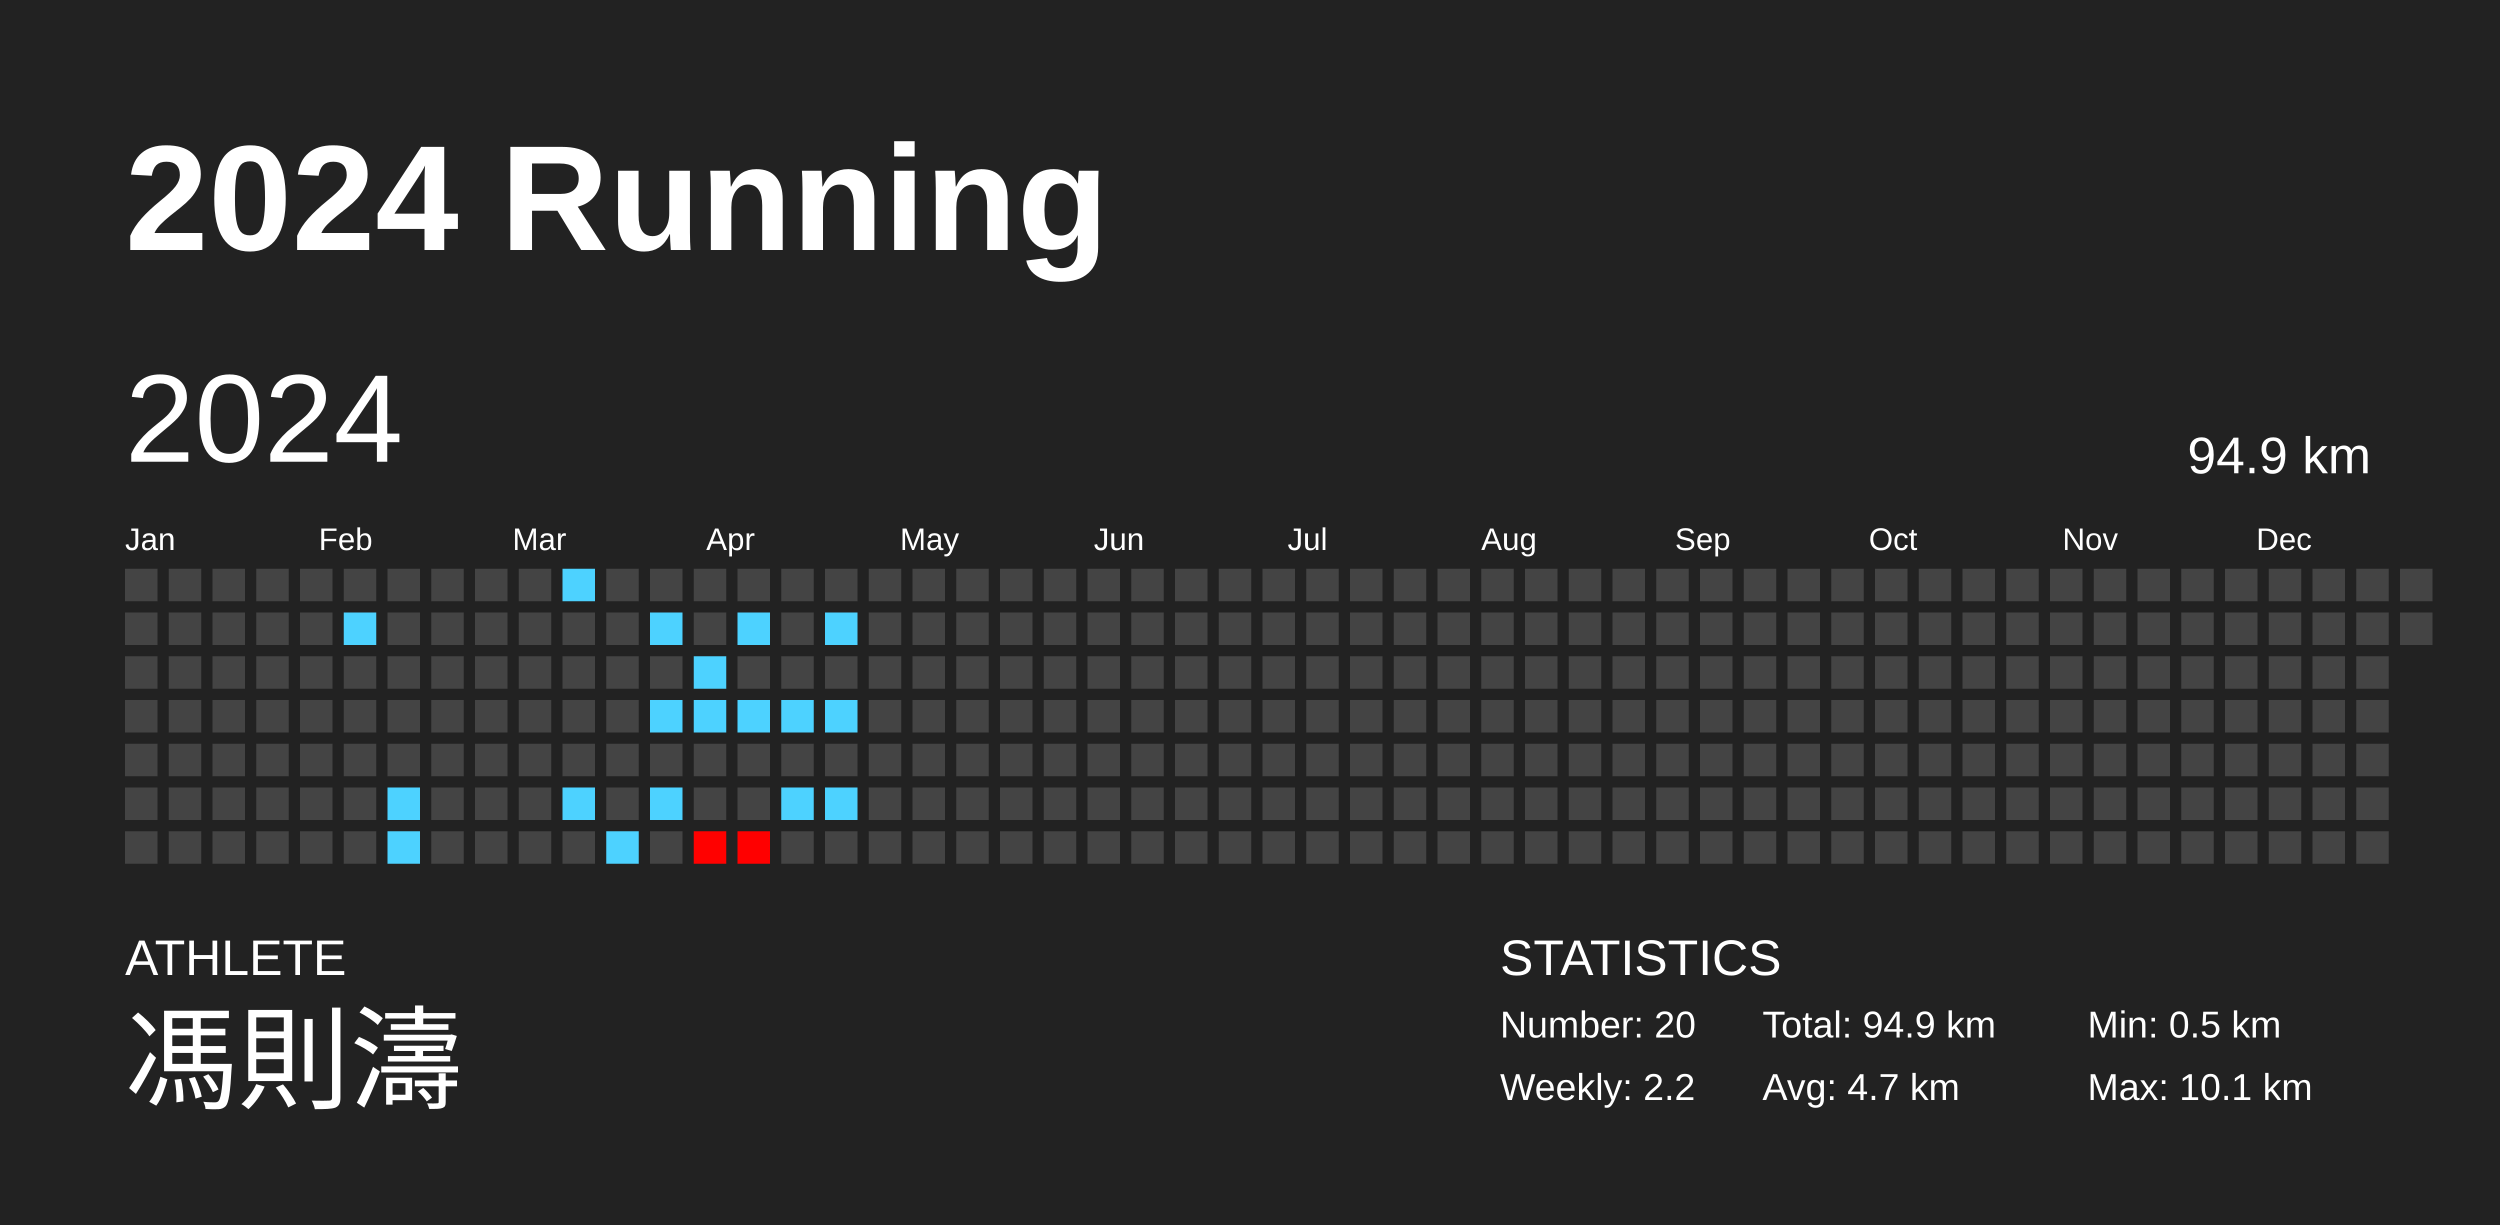
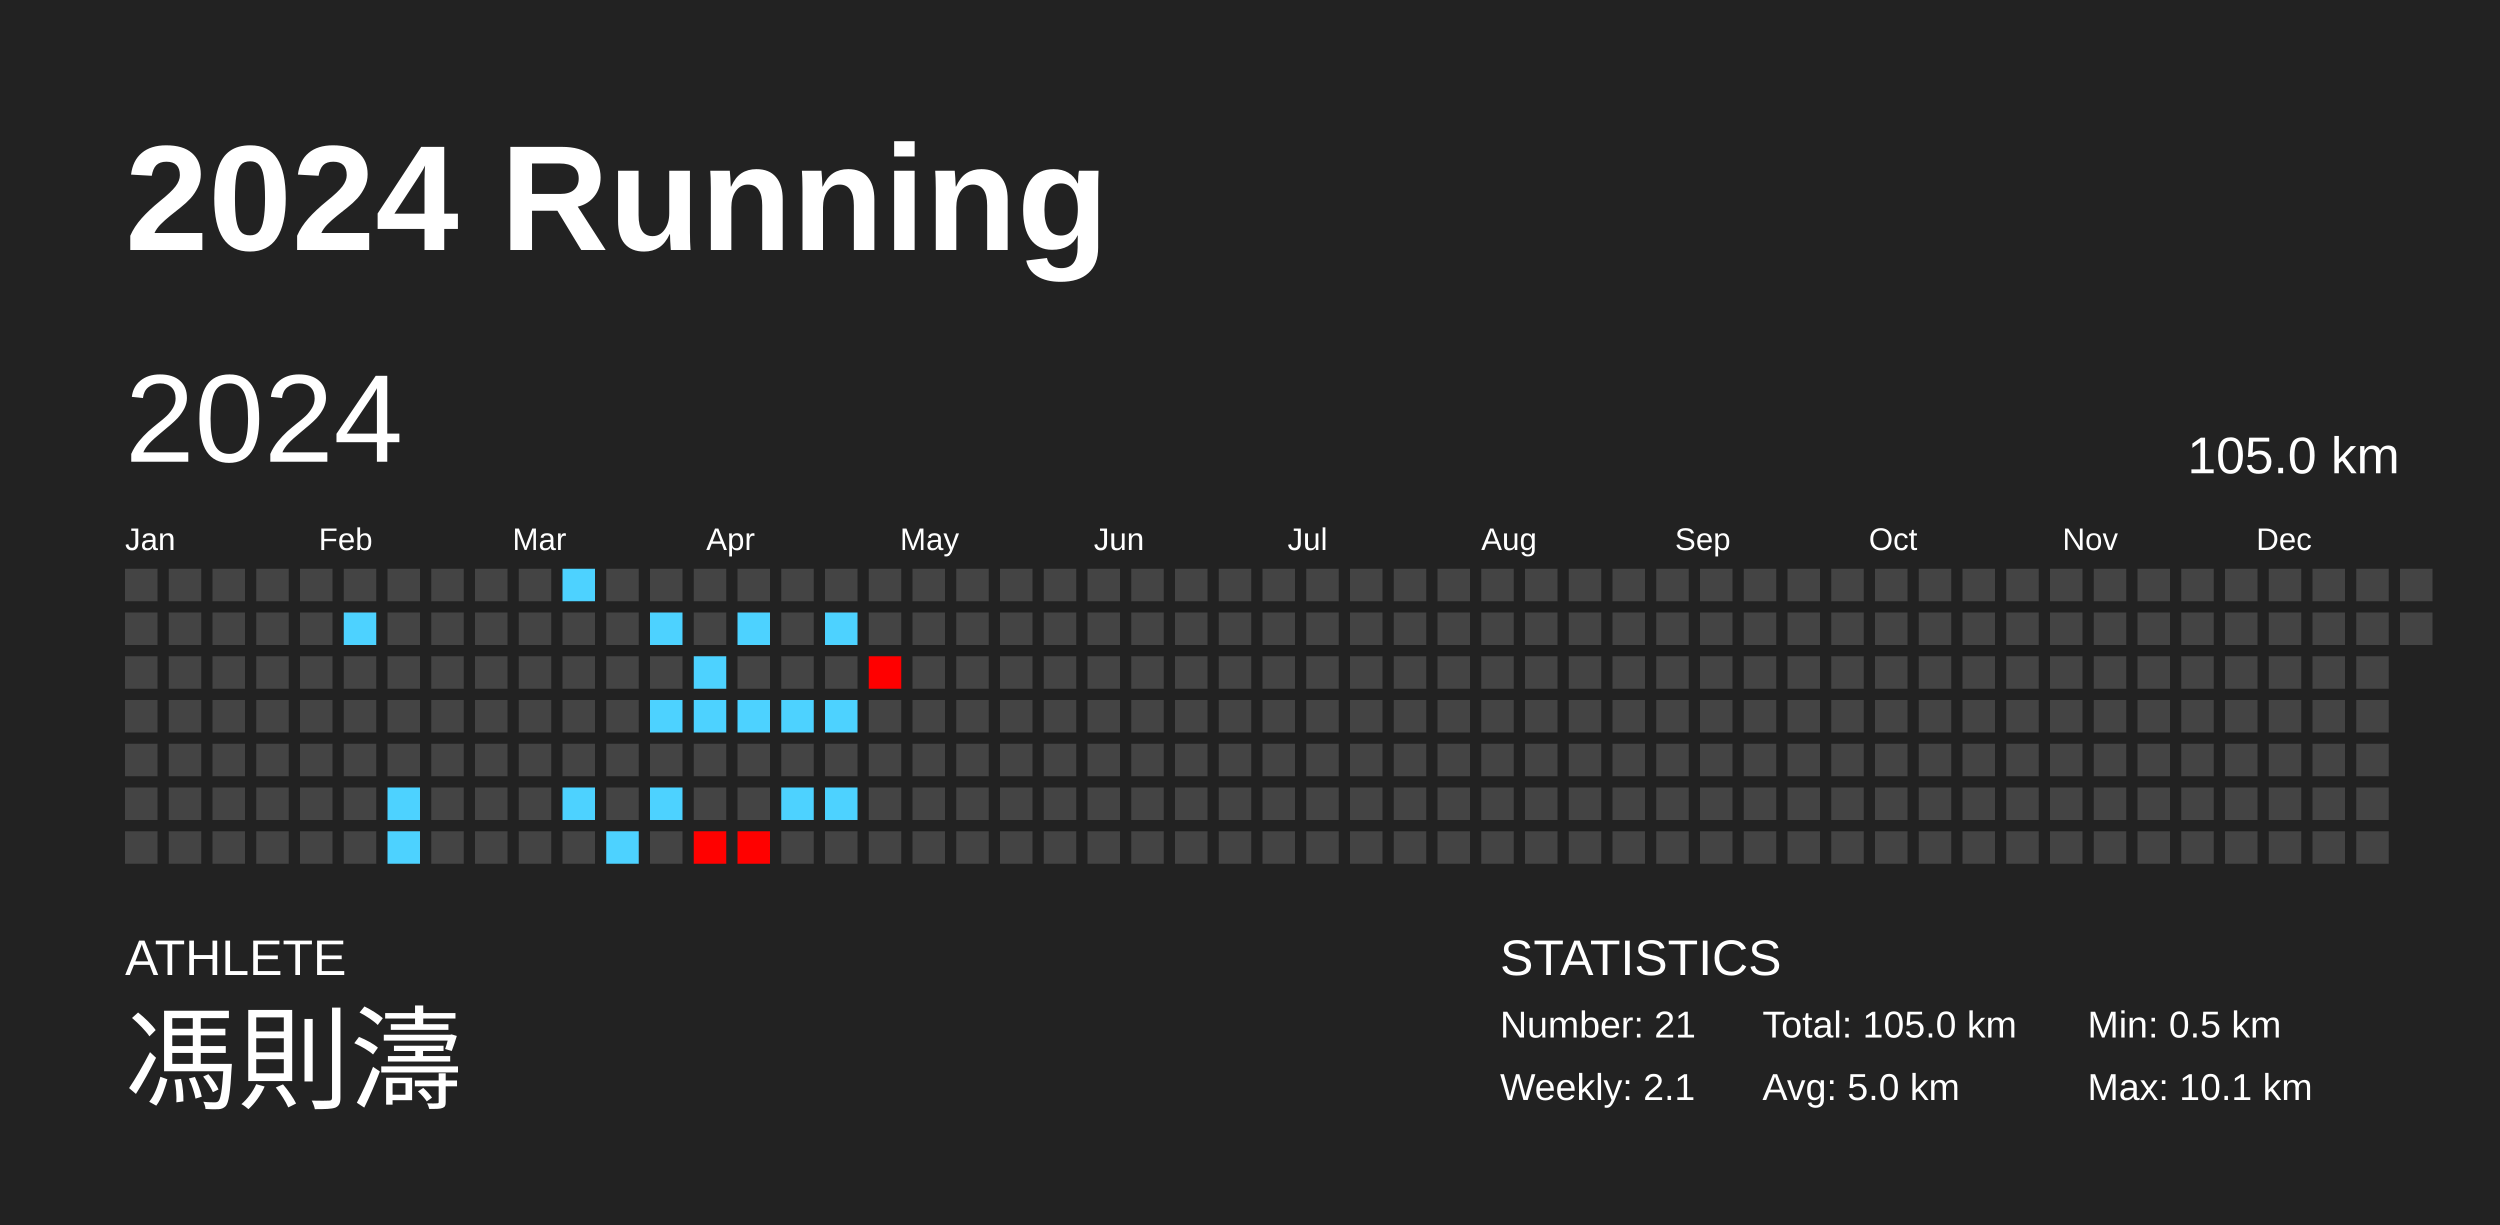
<svg xmlns="http://www.w3.org/2000/svg" baseProfile="full" height="98mm" version="1.1" viewBox="0,0,200,98" width="200mm">
  <defs />
  <rect fill="#222222" height="98" width="200" x="0" y="0" />
  <text fill="#FFFFFF" style="font-size:12px; font-family:Arial; font-weight:bold;" x="10" y="20">2024 Running</text>
  <text fill="#FFFFFF" style="font-size:4px; font-family:Arial" x="10" y="78">ATHLETE</text>
  <text fill="#FFFFFF" style="font-size:9px; font-family:Arial" x="10" y="88">馮則濤</text>
  <text fill="#FFFFFF" style="font-size:4px; font-family:Arial" x="120" y="78">STATISTICS</text>
-   <text fill="#FFFFFF" style="font-size:3px; font-family:Arial" x="120" y="83">Number: 20</text>
-   <text fill="#FFFFFF" style="font-size:3px; font-family:Arial" x="120" y="88">Weekly: 2.2</text>
-   <text fill="#FFFFFF" style="font-size:3px; font-family:Arial" x="141" y="83">Total: 94.9 km</text>
-   <text fill="#FFFFFF" style="font-size:3px; font-family:Arial" x="141" y="88">Avg: 4.7 km</text>
+   <text fill="#FFFFFF" style="font-size:3px; font-family:Arial" x="120" y="83">Number: 21</text>
+   <text fill="#FFFFFF" style="font-size:3px; font-family:Arial" x="120" y="88">Weekly: 2.1</text>
+   <text fill="#FFFFFF" style="font-size:3px; font-family:Arial" x="141" y="83">Total: 105.0 km</text>
+   <text fill="#FFFFFF" style="font-size:3px; font-family:Arial" x="141" y="88">Avg: 5.0 km</text>
  <text fill="#FFFFFF" style="font-size:3px; font-family:Arial" x="167" y="83">Min: 0.5 km</text>
  <text fill="#FFFFFF" style="font-size:3px; font-family:Arial" x="167" y="88">Max: 10.1 km</text>
  <text dominant-baseline="hanging" fill="#FFFFFF" style="font-size:10.0px; font-family:Arial;" x="10" y="30">2024</text>
-   <text dominant-baseline="hanging" fill="#FFFFFF" style="font-size:4.125px; font-family:Arial;" x="175" y="35">94.9 km</text>
+   <text dominant-baseline="hanging" fill="#FFFFFF" style="font-size:4.125px; font-family:Arial;" x="175" y="35">105.0 km</text>
  <text fill="#FFFFFF" style="font-size:2.5px; font-family:Arial" x="10.0" y="44">Jan</text>
  <text fill="#FFFFFF" style="font-size:2.5px; font-family:Arial" x="25.5" y="44">Feb</text>
  <text fill="#FFFFFF" style="font-size:2.5px; font-family:Arial" x="41.0" y="44">Mar</text>
  <text fill="#FFFFFF" style="font-size:2.5px; font-family:Arial" x="56.5" y="44">Apr</text>
  <text fill="#FFFFFF" style="font-size:2.5px; font-family:Arial" x="72.0" y="44">May</text>
  <text fill="#FFFFFF" style="font-size:2.5px; font-family:Arial" x="87.5" y="44">Jun</text>
  <text fill="#FFFFFF" style="font-size:2.5px; font-family:Arial" x="103.0" y="44">Jul</text>
  <text fill="#FFFFFF" style="font-size:2.5px; font-family:Arial" x="118.5" y="44">Aug</text>
  <text fill="#FFFFFF" style="font-size:2.5px; font-family:Arial" x="134.0" y="44">Sep</text>
  <text fill="#FFFFFF" style="font-size:2.5px; font-family:Arial" x="149.5" y="44">Oct</text>
  <text fill="#FFFFFF" style="font-size:2.5px; font-family:Arial" x="165.0" y="44">Nov</text>
  <text fill="#FFFFFF" style="font-size:2.5px; font-family:Arial" x="180.5" y="44">Dec</text>
  <rect fill="#444444" height="2.6" width="2.6" x="10.0" y="45.5" />
  <rect fill="#444444" height="2.6" width="2.6" x="10.0" y="49.0" />
  <rect fill="#444444" height="2.6" width="2.6" x="10.0" y="52.5" />
  <rect fill="#444444" height="2.6" width="2.6" x="10.0" y="56.0" />
  <rect fill="#444444" height="2.6" width="2.6" x="10.0" y="59.5" />
  <rect fill="#444444" height="2.6" width="2.6" x="10.0" y="63.0" />
  <rect fill="#444444" height="2.6" width="2.6" x="10.0" y="66.5" />
  <rect fill="#444444" height="2.6" width="2.6" x="13.5" y="45.5" />
  <rect fill="#444444" height="2.6" width="2.6" x="13.5" y="49.0" />
  <rect fill="#444444" height="2.6" width="2.6" x="13.5" y="52.5" />
  <rect fill="#444444" height="2.6" width="2.6" x="13.5" y="56.0" />
  <rect fill="#444444" height="2.6" width="2.6" x="13.5" y="59.5" />
  <rect fill="#444444" height="2.6" width="2.6" x="13.5" y="63.0" />
  <rect fill="#444444" height="2.6" width="2.6" x="13.5" y="66.5" />
  <rect fill="#444444" height="2.6" width="2.6" x="17.0" y="45.5" />
  <rect fill="#444444" height="2.6" width="2.6" x="17.0" y="49.0" />
  <rect fill="#444444" height="2.6" width="2.6" x="17.0" y="52.5" />
  <rect fill="#444444" height="2.6" width="2.6" x="17.0" y="56.0" />
  <rect fill="#444444" height="2.6" width="2.6" x="17.0" y="59.5" />
  <rect fill="#444444" height="2.6" width="2.6" x="17.0" y="63.0" />
  <rect fill="#444444" height="2.6" width="2.6" x="17.0" y="66.5" />
  <rect fill="#444444" height="2.6" width="2.6" x="20.5" y="45.5" />
  <rect fill="#444444" height="2.6" width="2.6" x="20.5" y="49.0" />
  <rect fill="#444444" height="2.6" width="2.6" x="20.5" y="52.5" />
  <rect fill="#444444" height="2.6" width="2.6" x="20.5" y="56.0" />
  <rect fill="#444444" height="2.6" width="2.6" x="20.5" y="59.5" />
  <rect fill="#444444" height="2.6" width="2.6" x="20.5" y="63.0" />
  <rect fill="#444444" height="2.6" width="2.6" x="20.5" y="66.5" />
  <rect fill="#444444" height="2.6" width="2.6" x="24.0" y="45.5" />
  <rect fill="#444444" height="2.6" width="2.6" x="24.0" y="49.0" />
  <rect fill="#444444" height="2.6" width="2.6" x="24.0" y="52.5" />
  <rect fill="#444444" height="2.6" width="2.6" x="24.0" y="56.0" />
  <rect fill="#444444" height="2.6" width="2.6" x="24.0" y="59.5" />
  <rect fill="#444444" height="2.6" width="2.6" x="24.0" y="63.0" />
  <rect fill="#444444" height="2.6" width="2.6" x="24.0" y="66.5" />
  <rect fill="#444444" height="2.6" width="2.6" x="27.5" y="45.5" />
  <rect fill="#4dd2ff" height="2.6" width="2.6" x="27.5" y="49.0" />
  <rect fill="#444444" height="2.6" width="2.6" x="27.5" y="52.5" />
  <rect fill="#444444" height="2.6" width="2.6" x="27.5" y="56.0" />
  <rect fill="#444444" height="2.6" width="2.6" x="27.5" y="59.5" />
  <rect fill="#444444" height="2.6" width="2.6" x="27.5" y="63.0" />
  <rect fill="#444444" height="2.6" width="2.6" x="27.5" y="66.5" />
  <rect fill="#444444" height="2.6" width="2.6" x="31.0" y="45.5" />
  <rect fill="#444444" height="2.6" width="2.6" x="31.0" y="49.0" />
  <rect fill="#444444" height="2.6" width="2.6" x="31.0" y="52.5" />
  <rect fill="#444444" height="2.6" width="2.6" x="31.0" y="56.0" />
  <rect fill="#444444" height="2.6" width="2.6" x="31.0" y="59.5" />
  <rect fill="#4dd2ff" height="2.6" width="2.6" x="31.0" y="63.0" />
  <rect fill="#4dd2ff" height="2.6" width="2.6" x="31.0" y="66.5" />
  <rect fill="#444444" height="2.6" width="2.6" x="34.5" y="45.5" />
  <rect fill="#444444" height="2.6" width="2.6" x="34.5" y="49.0" />
  <rect fill="#444444" height="2.6" width="2.6" x="34.5" y="52.5" />
  <rect fill="#444444" height="2.6" width="2.6" x="34.5" y="56.0" />
  <rect fill="#444444" height="2.6" width="2.6" x="34.5" y="59.5" />
  <rect fill="#444444" height="2.6" width="2.6" x="34.5" y="63.0" />
  <rect fill="#444444" height="2.6" width="2.6" x="34.5" y="66.5" />
  <rect fill="#444444" height="2.6" width="2.6" x="38.0" y="45.5" />
  <rect fill="#444444" height="2.6" width="2.6" x="38.0" y="49.0" />
  <rect fill="#444444" height="2.6" width="2.6" x="38.0" y="52.5" />
  <rect fill="#444444" height="2.6" width="2.6" x="38.0" y="56.0" />
  <rect fill="#444444" height="2.6" width="2.6" x="38.0" y="59.5" />
  <rect fill="#444444" height="2.6" width="2.6" x="38.0" y="63.0" />
  <rect fill="#444444" height="2.6" width="2.6" x="38.0" y="66.5" />
  <rect fill="#444444" height="2.6" width="2.6" x="41.5" y="45.5" />
  <rect fill="#444444" height="2.6" width="2.6" x="41.5" y="49.0" />
  <rect fill="#444444" height="2.6" width="2.6" x="41.5" y="52.5" />
  <rect fill="#444444" height="2.6" width="2.6" x="41.5" y="56.0" />
  <rect fill="#444444" height="2.6" width="2.6" x="41.5" y="59.5" />
  <rect fill="#444444" height="2.6" width="2.6" x="41.5" y="63.0" />
  <rect fill="#444444" height="2.6" width="2.6" x="41.5" y="66.5" />
  <rect fill="#4dd2ff" height="2.6" width="2.6" x="45.0" y="45.5" />
  <rect fill="#444444" height="2.6" width="2.6" x="45.0" y="49.0" />
  <rect fill="#444444" height="2.6" width="2.6" x="45.0" y="52.5" />
  <rect fill="#444444" height="2.6" width="2.6" x="45.0" y="56.0" />
  <rect fill="#444444" height="2.6" width="2.6" x="45.0" y="59.5" />
  <rect fill="#4dd2ff" height="2.6" width="2.6" x="45.0" y="63.0" />
  <rect fill="#444444" height="2.6" width="2.6" x="45.0" y="66.5" />
  <rect fill="#444444" height="2.6" width="2.6" x="48.5" y="45.5" />
  <rect fill="#444444" height="2.6" width="2.6" x="48.5" y="49.0" />
  <rect fill="#444444" height="2.6" width="2.6" x="48.5" y="52.5" />
  <rect fill="#444444" height="2.6" width="2.6" x="48.5" y="56.0" />
  <rect fill="#444444" height="2.6" width="2.6" x="48.5" y="59.5" />
  <rect fill="#444444" height="2.6" width="2.6" x="48.5" y="63.0" />
  <rect fill="#4dd2ff" height="2.6" width="2.6" x="48.5" y="66.5" />
  <rect fill="#444444" height="2.6" width="2.6" x="52.0" y="45.5" />
  <rect fill="#4dd2ff" height="2.6" width="2.6" x="52.0" y="49.0" />
  <rect fill="#444444" height="2.6" width="2.6" x="52.0" y="52.5" />
  <rect fill="#4dd2ff" height="2.6" width="2.6" x="52.0" y="56.0" />
  <rect fill="#444444" height="2.6" width="2.6" x="52.0" y="59.5" />
  <rect fill="#4dd2ff" height="2.6" width="2.6" x="52.0" y="63.0" />
  <rect fill="#444444" height="2.6" width="2.6" x="52.0" y="66.5" />
  <rect fill="#444444" height="2.6" width="2.6" x="55.5" y="45.5" />
  <rect fill="#444444" height="2.6" width="2.6" x="55.5" y="49.0" />
  <rect fill="#4dd2ff" height="2.6" width="2.6" x="55.5" y="52.5" />
  <rect fill="#4dd2ff" height="2.6" width="2.6" x="55.5" y="56.0" />
  <rect fill="#444444" height="2.6" width="2.6" x="55.5" y="59.5" />
  <rect fill="#444444" height="2.6" width="2.6" x="55.5" y="63.0" />
  <rect fill="#ff0100" height="2.6" width="2.6" x="55.5" y="66.5" />
  <rect fill="#444444" height="2.6" width="2.6" x="59.0" y="45.5" />
  <rect fill="#4dd2ff" height="2.6" width="2.6" x="59.0" y="49.0" />
  <rect fill="#444444" height="2.6" width="2.6" x="59.0" y="52.5" />
  <rect fill="#4dd2ff" height="2.6" width="2.6" x="59.0" y="56.0" />
  <rect fill="#444444" height="2.6" width="2.6" x="59.0" y="59.5" />
  <rect fill="#444444" height="2.6" width="2.6" x="59.0" y="63.0" />
-   <rect fill="#ff0000" height="2.6" width="2.6" x="59.0" y="66.5" />
+   <rect fill="#ff0100" height="2.6" width="2.6" x="59.0" y="66.5" />
  <rect fill="#444444" height="2.6" width="2.6" x="62.5" y="45.5" />
  <rect fill="#444444" height="2.6" width="2.6" x="62.5" y="49.0" />
  <rect fill="#444444" height="2.6" width="2.6" x="62.5" y="52.5" />
  <rect fill="#4dd2ff" height="2.6" width="2.6" x="62.5" y="56.0" />
  <rect fill="#444444" height="2.6" width="2.6" x="62.5" y="59.5" />
  <rect fill="#4dd2ff" height="2.6" width="2.6" x="62.5" y="63.0" />
  <rect fill="#444444" height="2.6" width="2.6" x="62.5" y="66.5" />
  <rect fill="#444444" height="2.6" width="2.6" x="66.0" y="45.5" />
  <rect fill="#4dd2ff" height="2.6" width="2.6" x="66.0" y="49.0" />
  <rect fill="#444444" height="2.6" width="2.6" x="66.0" y="52.5" />
  <rect fill="#4dd2ff" height="2.6" width="2.6" x="66.0" y="56.0" />
  <rect fill="#444444" height="2.6" width="2.6" x="66.0" y="59.5" />
  <rect fill="#4dd2ff" height="2.6" width="2.6" x="66.0" y="63.0" />
  <rect fill="#444444" height="2.6" width="2.6" x="66.0" y="66.5" />
  <rect fill="#444444" height="2.6" width="2.6" x="69.5" y="45.5" />
  <rect fill="#444444" height="2.6" width="2.6" x="69.5" y="49.0" />
-   <rect fill="#444444" height="2.6" width="2.6" x="69.5" y="52.5" />
+   <rect fill="#ff0000" height="2.6" width="2.6" x="69.5" y="52.5" />
  <rect fill="#444444" height="2.6" width="2.6" x="69.5" y="56.0" />
  <rect fill="#444444" height="2.6" width="2.6" x="69.5" y="59.5" />
  <rect fill="#444444" height="2.6" width="2.6" x="69.5" y="63.0" />
  <rect fill="#444444" height="2.6" width="2.6" x="69.5" y="66.5" />
  <rect fill="#444444" height="2.6" width="2.6" x="73.0" y="45.5" />
  <rect fill="#444444" height="2.6" width="2.6" x="73.0" y="49.0" />
  <rect fill="#444444" height="2.6" width="2.6" x="73.0" y="52.5" />
  <rect fill="#444444" height="2.6" width="2.6" x="73.0" y="56.0" />
  <rect fill="#444444" height="2.6" width="2.6" x="73.0" y="59.5" />
  <rect fill="#444444" height="2.6" width="2.6" x="73.0" y="63.0" />
  <rect fill="#444444" height="2.6" width="2.6" x="73.0" y="66.5" />
  <rect fill="#444444" height="2.6" width="2.6" x="76.5" y="45.5" />
  <rect fill="#444444" height="2.6" width="2.6" x="76.5" y="49.0" />
  <rect fill="#444444" height="2.6" width="2.6" x="76.5" y="52.5" />
  <rect fill="#444444" height="2.6" width="2.6" x="76.5" y="56.0" />
  <rect fill="#444444" height="2.6" width="2.6" x="76.5" y="59.5" />
  <rect fill="#444444" height="2.6" width="2.6" x="76.5" y="63.0" />
  <rect fill="#444444" height="2.6" width="2.6" x="76.5" y="66.5" />
  <rect fill="#444444" height="2.6" width="2.6" x="80.0" y="45.5" />
  <rect fill="#444444" height="2.6" width="2.6" x="80.0" y="49.0" />
  <rect fill="#444444" height="2.6" width="2.6" x="80.0" y="52.5" />
  <rect fill="#444444" height="2.6" width="2.6" x="80.0" y="56.0" />
  <rect fill="#444444" height="2.6" width="2.6" x="80.0" y="59.5" />
  <rect fill="#444444" height="2.6" width="2.6" x="80.0" y="63.0" />
  <rect fill="#444444" height="2.6" width="2.6" x="80.0" y="66.5" />
  <rect fill="#444444" height="2.6" width="2.6" x="83.5" y="45.5" />
  <rect fill="#444444" height="2.6" width="2.6" x="83.5" y="49.0" />
  <rect fill="#444444" height="2.6" width="2.6" x="83.5" y="52.5" />
  <rect fill="#444444" height="2.6" width="2.6" x="83.5" y="56.0" />
  <rect fill="#444444" height="2.6" width="2.6" x="83.5" y="59.5" />
  <rect fill="#444444" height="2.6" width="2.6" x="83.5" y="63.0" />
  <rect fill="#444444" height="2.6" width="2.6" x="83.5" y="66.5" />
  <rect fill="#444444" height="2.6" width="2.6" x="87.0" y="45.5" />
  <rect fill="#444444" height="2.6" width="2.6" x="87.0" y="49.0" />
  <rect fill="#444444" height="2.6" width="2.6" x="87.0" y="52.5" />
  <rect fill="#444444" height="2.6" width="2.6" x="87.0" y="56.0" />
  <rect fill="#444444" height="2.6" width="2.6" x="87.0" y="59.5" />
  <rect fill="#444444" height="2.6" width="2.6" x="87.0" y="63.0" />
  <rect fill="#444444" height="2.6" width="2.6" x="87.0" y="66.5" />
  <rect fill="#444444" height="2.6" width="2.6" x="90.5" y="45.5" />
  <rect fill="#444444" height="2.6" width="2.6" x="90.5" y="49.0" />
  <rect fill="#444444" height="2.6" width="2.6" x="90.5" y="52.5" />
  <rect fill="#444444" height="2.6" width="2.6" x="90.5" y="56.0" />
  <rect fill="#444444" height="2.6" width="2.6" x="90.5" y="59.5" />
  <rect fill="#444444" height="2.6" width="2.6" x="90.5" y="63.0" />
  <rect fill="#444444" height="2.6" width="2.6" x="90.5" y="66.5" />
  <rect fill="#444444" height="2.6" width="2.6" x="94.0" y="45.5" />
  <rect fill="#444444" height="2.6" width="2.6" x="94.0" y="49.0" />
  <rect fill="#444444" height="2.6" width="2.6" x="94.0" y="52.5" />
  <rect fill="#444444" height="2.6" width="2.6" x="94.0" y="56.0" />
  <rect fill="#444444" height="2.6" width="2.6" x="94.0" y="59.5" />
  <rect fill="#444444" height="2.6" width="2.6" x="94.0" y="63.0" />
  <rect fill="#444444" height="2.6" width="2.6" x="94.0" y="66.5" />
  <rect fill="#444444" height="2.6" width="2.6" x="97.5" y="45.5" />
  <rect fill="#444444" height="2.6" width="2.6" x="97.5" y="49.0" />
  <rect fill="#444444" height="2.6" width="2.6" x="97.5" y="52.5" />
  <rect fill="#444444" height="2.6" width="2.6" x="97.5" y="56.0" />
  <rect fill="#444444" height="2.6" width="2.6" x="97.5" y="59.5" />
  <rect fill="#444444" height="2.6" width="2.6" x="97.5" y="63.0" />
  <rect fill="#444444" height="2.6" width="2.6" x="97.5" y="66.5" />
  <rect fill="#444444" height="2.6" width="2.6" x="101.0" y="45.5" />
  <rect fill="#444444" height="2.6" width="2.6" x="101.0" y="49.0" />
  <rect fill="#444444" height="2.6" width="2.6" x="101.0" y="52.5" />
  <rect fill="#444444" height="2.6" width="2.6" x="101.0" y="56.0" />
  <rect fill="#444444" height="2.6" width="2.6" x="101.0" y="59.5" />
  <rect fill="#444444" height="2.6" width="2.6" x="101.0" y="63.0" />
  <rect fill="#444444" height="2.6" width="2.6" x="101.0" y="66.5" />
  <rect fill="#444444" height="2.6" width="2.6" x="104.5" y="45.5" />
  <rect fill="#444444" height="2.6" width="2.6" x="104.5" y="49.0" />
  <rect fill="#444444" height="2.6" width="2.6" x="104.5" y="52.5" />
  <rect fill="#444444" height="2.6" width="2.6" x="104.5" y="56.0" />
  <rect fill="#444444" height="2.6" width="2.6" x="104.5" y="59.5" />
  <rect fill="#444444" height="2.6" width="2.6" x="104.5" y="63.0" />
  <rect fill="#444444" height="2.6" width="2.6" x="104.5" y="66.5" />
  <rect fill="#444444" height="2.6" width="2.6" x="108.0" y="45.5" />
  <rect fill="#444444" height="2.6" width="2.6" x="108.0" y="49.0" />
  <rect fill="#444444" height="2.6" width="2.6" x="108.0" y="52.5" />
  <rect fill="#444444" height="2.6" width="2.6" x="108.0" y="56.0" />
  <rect fill="#444444" height="2.6" width="2.6" x="108.0" y="59.5" />
  <rect fill="#444444" height="2.6" width="2.6" x="108.0" y="63.0" />
  <rect fill="#444444" height="2.6" width="2.6" x="108.0" y="66.5" />
  <rect fill="#444444" height="2.6" width="2.6" x="111.5" y="45.5" />
  <rect fill="#444444" height="2.6" width="2.6" x="111.5" y="49.0" />
  <rect fill="#444444" height="2.6" width="2.6" x="111.5" y="52.5" />
  <rect fill="#444444" height="2.6" width="2.6" x="111.5" y="56.0" />
  <rect fill="#444444" height="2.6" width="2.6" x="111.5" y="59.5" />
  <rect fill="#444444" height="2.6" width="2.6" x="111.5" y="63.0" />
  <rect fill="#444444" height="2.6" width="2.6" x="111.5" y="66.5" />
  <rect fill="#444444" height="2.6" width="2.6" x="115.0" y="45.5" />
  <rect fill="#444444" height="2.6" width="2.6" x="115.0" y="49.0" />
  <rect fill="#444444" height="2.6" width="2.6" x="115.0" y="52.5" />
  <rect fill="#444444" height="2.6" width="2.6" x="115.0" y="56.0" />
  <rect fill="#444444" height="2.6" width="2.6" x="115.0" y="59.5" />
  <rect fill="#444444" height="2.6" width="2.6" x="115.0" y="63.0" />
  <rect fill="#444444" height="2.6" width="2.6" x="115.0" y="66.5" />
  <rect fill="#444444" height="2.6" width="2.6" x="118.5" y="45.5" />
  <rect fill="#444444" height="2.6" width="2.6" x="118.5" y="49.0" />
  <rect fill="#444444" height="2.6" width="2.6" x="118.5" y="52.5" />
  <rect fill="#444444" height="2.6" width="2.6" x="118.5" y="56.0" />
  <rect fill="#444444" height="2.6" width="2.6" x="118.5" y="59.5" />
  <rect fill="#444444" height="2.6" width="2.6" x="118.5" y="63.0" />
  <rect fill="#444444" height="2.6" width="2.6" x="118.5" y="66.5" />
  <rect fill="#444444" height="2.6" width="2.6" x="122.0" y="45.5" />
  <rect fill="#444444" height="2.6" width="2.6" x="122.0" y="49.0" />
  <rect fill="#444444" height="2.6" width="2.6" x="122.0" y="52.5" />
  <rect fill="#444444" height="2.6" width="2.6" x="122.0" y="56.0" />
  <rect fill="#444444" height="2.6" width="2.6" x="122.0" y="59.5" />
  <rect fill="#444444" height="2.6" width="2.6" x="122.0" y="63.0" />
  <rect fill="#444444" height="2.6" width="2.6" x="122.0" y="66.5" />
  <rect fill="#444444" height="2.6" width="2.6" x="125.5" y="45.5" />
  <rect fill="#444444" height="2.6" width="2.6" x="125.5" y="49.0" />
  <rect fill="#444444" height="2.6" width="2.6" x="125.5" y="52.5" />
  <rect fill="#444444" height="2.6" width="2.6" x="125.5" y="56.0" />
  <rect fill="#444444" height="2.6" width="2.6" x="125.5" y="59.5" />
  <rect fill="#444444" height="2.6" width="2.6" x="125.5" y="63.0" />
  <rect fill="#444444" height="2.6" width="2.6" x="125.5" y="66.5" />
  <rect fill="#444444" height="2.6" width="2.6" x="129.0" y="45.5" />
  <rect fill="#444444" height="2.6" width="2.6" x="129.0" y="49.0" />
  <rect fill="#444444" height="2.6" width="2.6" x="129.0" y="52.5" />
  <rect fill="#444444" height="2.6" width="2.6" x="129.0" y="56.0" />
  <rect fill="#444444" height="2.6" width="2.6" x="129.0" y="59.5" />
  <rect fill="#444444" height="2.6" width="2.6" x="129.0" y="63.0" />
  <rect fill="#444444" height="2.6" width="2.6" x="129.0" y="66.5" />
  <rect fill="#444444" height="2.6" width="2.6" x="132.5" y="45.5" />
  <rect fill="#444444" height="2.6" width="2.6" x="132.5" y="49.0" />
  <rect fill="#444444" height="2.6" width="2.6" x="132.5" y="52.5" />
  <rect fill="#444444" height="2.6" width="2.6" x="132.5" y="56.0" />
  <rect fill="#444444" height="2.6" width="2.6" x="132.5" y="59.5" />
  <rect fill="#444444" height="2.6" width="2.6" x="132.5" y="63.0" />
  <rect fill="#444444" height="2.6" width="2.6" x="132.5" y="66.5" />
  <rect fill="#444444" height="2.6" width="2.6" x="136.0" y="45.5" />
  <rect fill="#444444" height="2.6" width="2.6" x="136.0" y="49.0" />
  <rect fill="#444444" height="2.6" width="2.6" x="136.0" y="52.5" />
  <rect fill="#444444" height="2.6" width="2.6" x="136.0" y="56.0" />
  <rect fill="#444444" height="2.6" width="2.6" x="136.0" y="59.5" />
  <rect fill="#444444" height="2.6" width="2.6" x="136.0" y="63.0" />
  <rect fill="#444444" height="2.6" width="2.6" x="136.0" y="66.5" />
  <rect fill="#444444" height="2.6" width="2.6" x="139.5" y="45.5" />
  <rect fill="#444444" height="2.6" width="2.6" x="139.5" y="49.0" />
  <rect fill="#444444" height="2.6" width="2.6" x="139.5" y="52.5" />
  <rect fill="#444444" height="2.6" width="2.6" x="139.5" y="56.0" />
  <rect fill="#444444" height="2.6" width="2.6" x="139.5" y="59.5" />
  <rect fill="#444444" height="2.6" width="2.6" x="139.5" y="63.0" />
  <rect fill="#444444" height="2.6" width="2.6" x="139.5" y="66.5" />
  <rect fill="#444444" height="2.6" width="2.6" x="143.0" y="45.5" />
  <rect fill="#444444" height="2.6" width="2.6" x="143.0" y="49.0" />
  <rect fill="#444444" height="2.6" width="2.6" x="143.0" y="52.5" />
  <rect fill="#444444" height="2.6" width="2.6" x="143.0" y="56.0" />
  <rect fill="#444444" height="2.6" width="2.6" x="143.0" y="59.5" />
  <rect fill="#444444" height="2.6" width="2.6" x="143.0" y="63.0" />
  <rect fill="#444444" height="2.6" width="2.6" x="143.0" y="66.5" />
  <rect fill="#444444" height="2.6" width="2.6" x="146.5" y="45.5" />
  <rect fill="#444444" height="2.6" width="2.6" x="146.5" y="49.0" />
  <rect fill="#444444" height="2.6" width="2.6" x="146.5" y="52.5" />
  <rect fill="#444444" height="2.6" width="2.6" x="146.5" y="56.0" />
  <rect fill="#444444" height="2.6" width="2.6" x="146.5" y="59.5" />
  <rect fill="#444444" height="2.6" width="2.6" x="146.5" y="63.0" />
  <rect fill="#444444" height="2.6" width="2.6" x="146.5" y="66.5" />
  <rect fill="#444444" height="2.6" width="2.6" x="150.0" y="45.5" />
  <rect fill="#444444" height="2.6" width="2.6" x="150.0" y="49.0" />
  <rect fill="#444444" height="2.6" width="2.6" x="150.0" y="52.5" />
  <rect fill="#444444" height="2.6" width="2.6" x="150.0" y="56.0" />
  <rect fill="#444444" height="2.6" width="2.6" x="150.0" y="59.5" />
  <rect fill="#444444" height="2.6" width="2.6" x="150.0" y="63.0" />
  <rect fill="#444444" height="2.6" width="2.6" x="150.0" y="66.5" />
  <rect fill="#444444" height="2.6" width="2.6" x="153.5" y="45.5" />
  <rect fill="#444444" height="2.6" width="2.6" x="153.5" y="49.0" />
  <rect fill="#444444" height="2.6" width="2.6" x="153.5" y="52.5" />
  <rect fill="#444444" height="2.6" width="2.6" x="153.5" y="56.0" />
  <rect fill="#444444" height="2.6" width="2.6" x="153.5" y="59.5" />
  <rect fill="#444444" height="2.6" width="2.6" x="153.5" y="63.0" />
  <rect fill="#444444" height="2.6" width="2.6" x="153.5" y="66.5" />
  <rect fill="#444444" height="2.6" width="2.6" x="157.0" y="45.5" />
  <rect fill="#444444" height="2.6" width="2.6" x="157.0" y="49.0" />
  <rect fill="#444444" height="2.6" width="2.6" x="157.0" y="52.5" />
  <rect fill="#444444" height="2.6" width="2.6" x="157.0" y="56.0" />
  <rect fill="#444444" height="2.6" width="2.6" x="157.0" y="59.5" />
  <rect fill="#444444" height="2.6" width="2.6" x="157.0" y="63.0" />
  <rect fill="#444444" height="2.6" width="2.6" x="157.0" y="66.5" />
  <rect fill="#444444" height="2.6" width="2.6" x="160.5" y="45.5" />
  <rect fill="#444444" height="2.6" width="2.6" x="160.5" y="49.0" />
  <rect fill="#444444" height="2.6" width="2.6" x="160.5" y="52.5" />
  <rect fill="#444444" height="2.6" width="2.6" x="160.5" y="56.0" />
  <rect fill="#444444" height="2.6" width="2.6" x="160.5" y="59.5" />
  <rect fill="#444444" height="2.6" width="2.6" x="160.5" y="63.0" />
  <rect fill="#444444" height="2.6" width="2.6" x="160.5" y="66.5" />
  <rect fill="#444444" height="2.6" width="2.6" x="164.0" y="45.5" />
  <rect fill="#444444" height="2.6" width="2.6" x="164.0" y="49.0" />
  <rect fill="#444444" height="2.6" width="2.6" x="164.0" y="52.5" />
  <rect fill="#444444" height="2.6" width="2.6" x="164.0" y="56.0" />
  <rect fill="#444444" height="2.6" width="2.6" x="164.0" y="59.5" />
  <rect fill="#444444" height="2.6" width="2.6" x="164.0" y="63.0" />
  <rect fill="#444444" height="2.6" width="2.6" x="164.0" y="66.5" />
  <rect fill="#444444" height="2.6" width="2.6" x="167.5" y="45.5" />
  <rect fill="#444444" height="2.6" width="2.6" x="167.5" y="49.0" />
  <rect fill="#444444" height="2.6" width="2.6" x="167.5" y="52.5" />
  <rect fill="#444444" height="2.6" width="2.6" x="167.5" y="56.0" />
  <rect fill="#444444" height="2.6" width="2.6" x="167.5" y="59.5" />
  <rect fill="#444444" height="2.6" width="2.6" x="167.5" y="63.0" />
  <rect fill="#444444" height="2.6" width="2.6" x="167.5" y="66.5" />
  <rect fill="#444444" height="2.6" width="2.6" x="171.0" y="45.5" />
  <rect fill="#444444" height="2.6" width="2.6" x="171.0" y="49.0" />
  <rect fill="#444444" height="2.6" width="2.6" x="171.0" y="52.5" />
  <rect fill="#444444" height="2.6" width="2.6" x="171.0" y="56.0" />
  <rect fill="#444444" height="2.6" width="2.6" x="171.0" y="59.5" />
  <rect fill="#444444" height="2.6" width="2.6" x="171.0" y="63.0" />
  <rect fill="#444444" height="2.6" width="2.6" x="171.0" y="66.5" />
  <rect fill="#444444" height="2.6" width="2.6" x="174.5" y="45.5" />
  <rect fill="#444444" height="2.6" width="2.6" x="174.5" y="49.0" />
  <rect fill="#444444" height="2.6" width="2.6" x="174.5" y="52.5" />
  <rect fill="#444444" height="2.6" width="2.6" x="174.5" y="56.0" />
  <rect fill="#444444" height="2.6" width="2.6" x="174.5" y="59.5" />
  <rect fill="#444444" height="2.6" width="2.6" x="174.5" y="63.0" />
  <rect fill="#444444" height="2.6" width="2.6" x="174.5" y="66.5" />
  <rect fill="#444444" height="2.6" width="2.6" x="178.0" y="45.5" />
  <rect fill="#444444" height="2.6" width="2.6" x="178.0" y="49.0" />
  <rect fill="#444444" height="2.6" width="2.6" x="178.0" y="52.5" />
  <rect fill="#444444" height="2.6" width="2.6" x="178.0" y="56.0" />
  <rect fill="#444444" height="2.6" width="2.6" x="178.0" y="59.5" />
  <rect fill="#444444" height="2.6" width="2.6" x="178.0" y="63.0" />
  <rect fill="#444444" height="2.6" width="2.6" x="178.0" y="66.5" />
  <rect fill="#444444" height="2.6" width="2.6" x="181.5" y="45.5" />
  <rect fill="#444444" height="2.6" width="2.6" x="181.5" y="49.0" />
  <rect fill="#444444" height="2.6" width="2.6" x="181.5" y="52.5" />
  <rect fill="#444444" height="2.6" width="2.6" x="181.5" y="56.0" />
  <rect fill="#444444" height="2.6" width="2.6" x="181.5" y="59.5" />
  <rect fill="#444444" height="2.6" width="2.6" x="181.5" y="63.0" />
  <rect fill="#444444" height="2.6" width="2.6" x="181.5" y="66.5" />
  <rect fill="#444444" height="2.6" width="2.6" x="185.0" y="45.5" />
  <rect fill="#444444" height="2.6" width="2.6" x="185.0" y="49.0" />
  <rect fill="#444444" height="2.6" width="2.6" x="185.0" y="52.5" />
  <rect fill="#444444" height="2.6" width="2.6" x="185.0" y="56.0" />
  <rect fill="#444444" height="2.6" width="2.6" x="185.0" y="59.5" />
  <rect fill="#444444" height="2.6" width="2.6" x="185.0" y="63.0" />
  <rect fill="#444444" height="2.6" width="2.6" x="185.0" y="66.5" />
  <rect fill="#444444" height="2.6" width="2.6" x="188.5" y="45.5" />
  <rect fill="#444444" height="2.6" width="2.6" x="188.5" y="49.0" />
  <rect fill="#444444" height="2.6" width="2.6" x="188.5" y="52.5" />
  <rect fill="#444444" height="2.6" width="2.6" x="188.5" y="56.0" />
  <rect fill="#444444" height="2.6" width="2.6" x="188.5" y="59.5" />
  <rect fill="#444444" height="2.6" width="2.6" x="188.5" y="63.0" />
  <rect fill="#444444" height="2.6" width="2.6" x="188.5" y="66.5" />
  <rect fill="#444444" height="2.6" width="2.6" x="192.0" y="45.5" />
  <rect fill="#444444" height="2.6" width="2.6" x="192.0" y="49.0" />
</svg>
